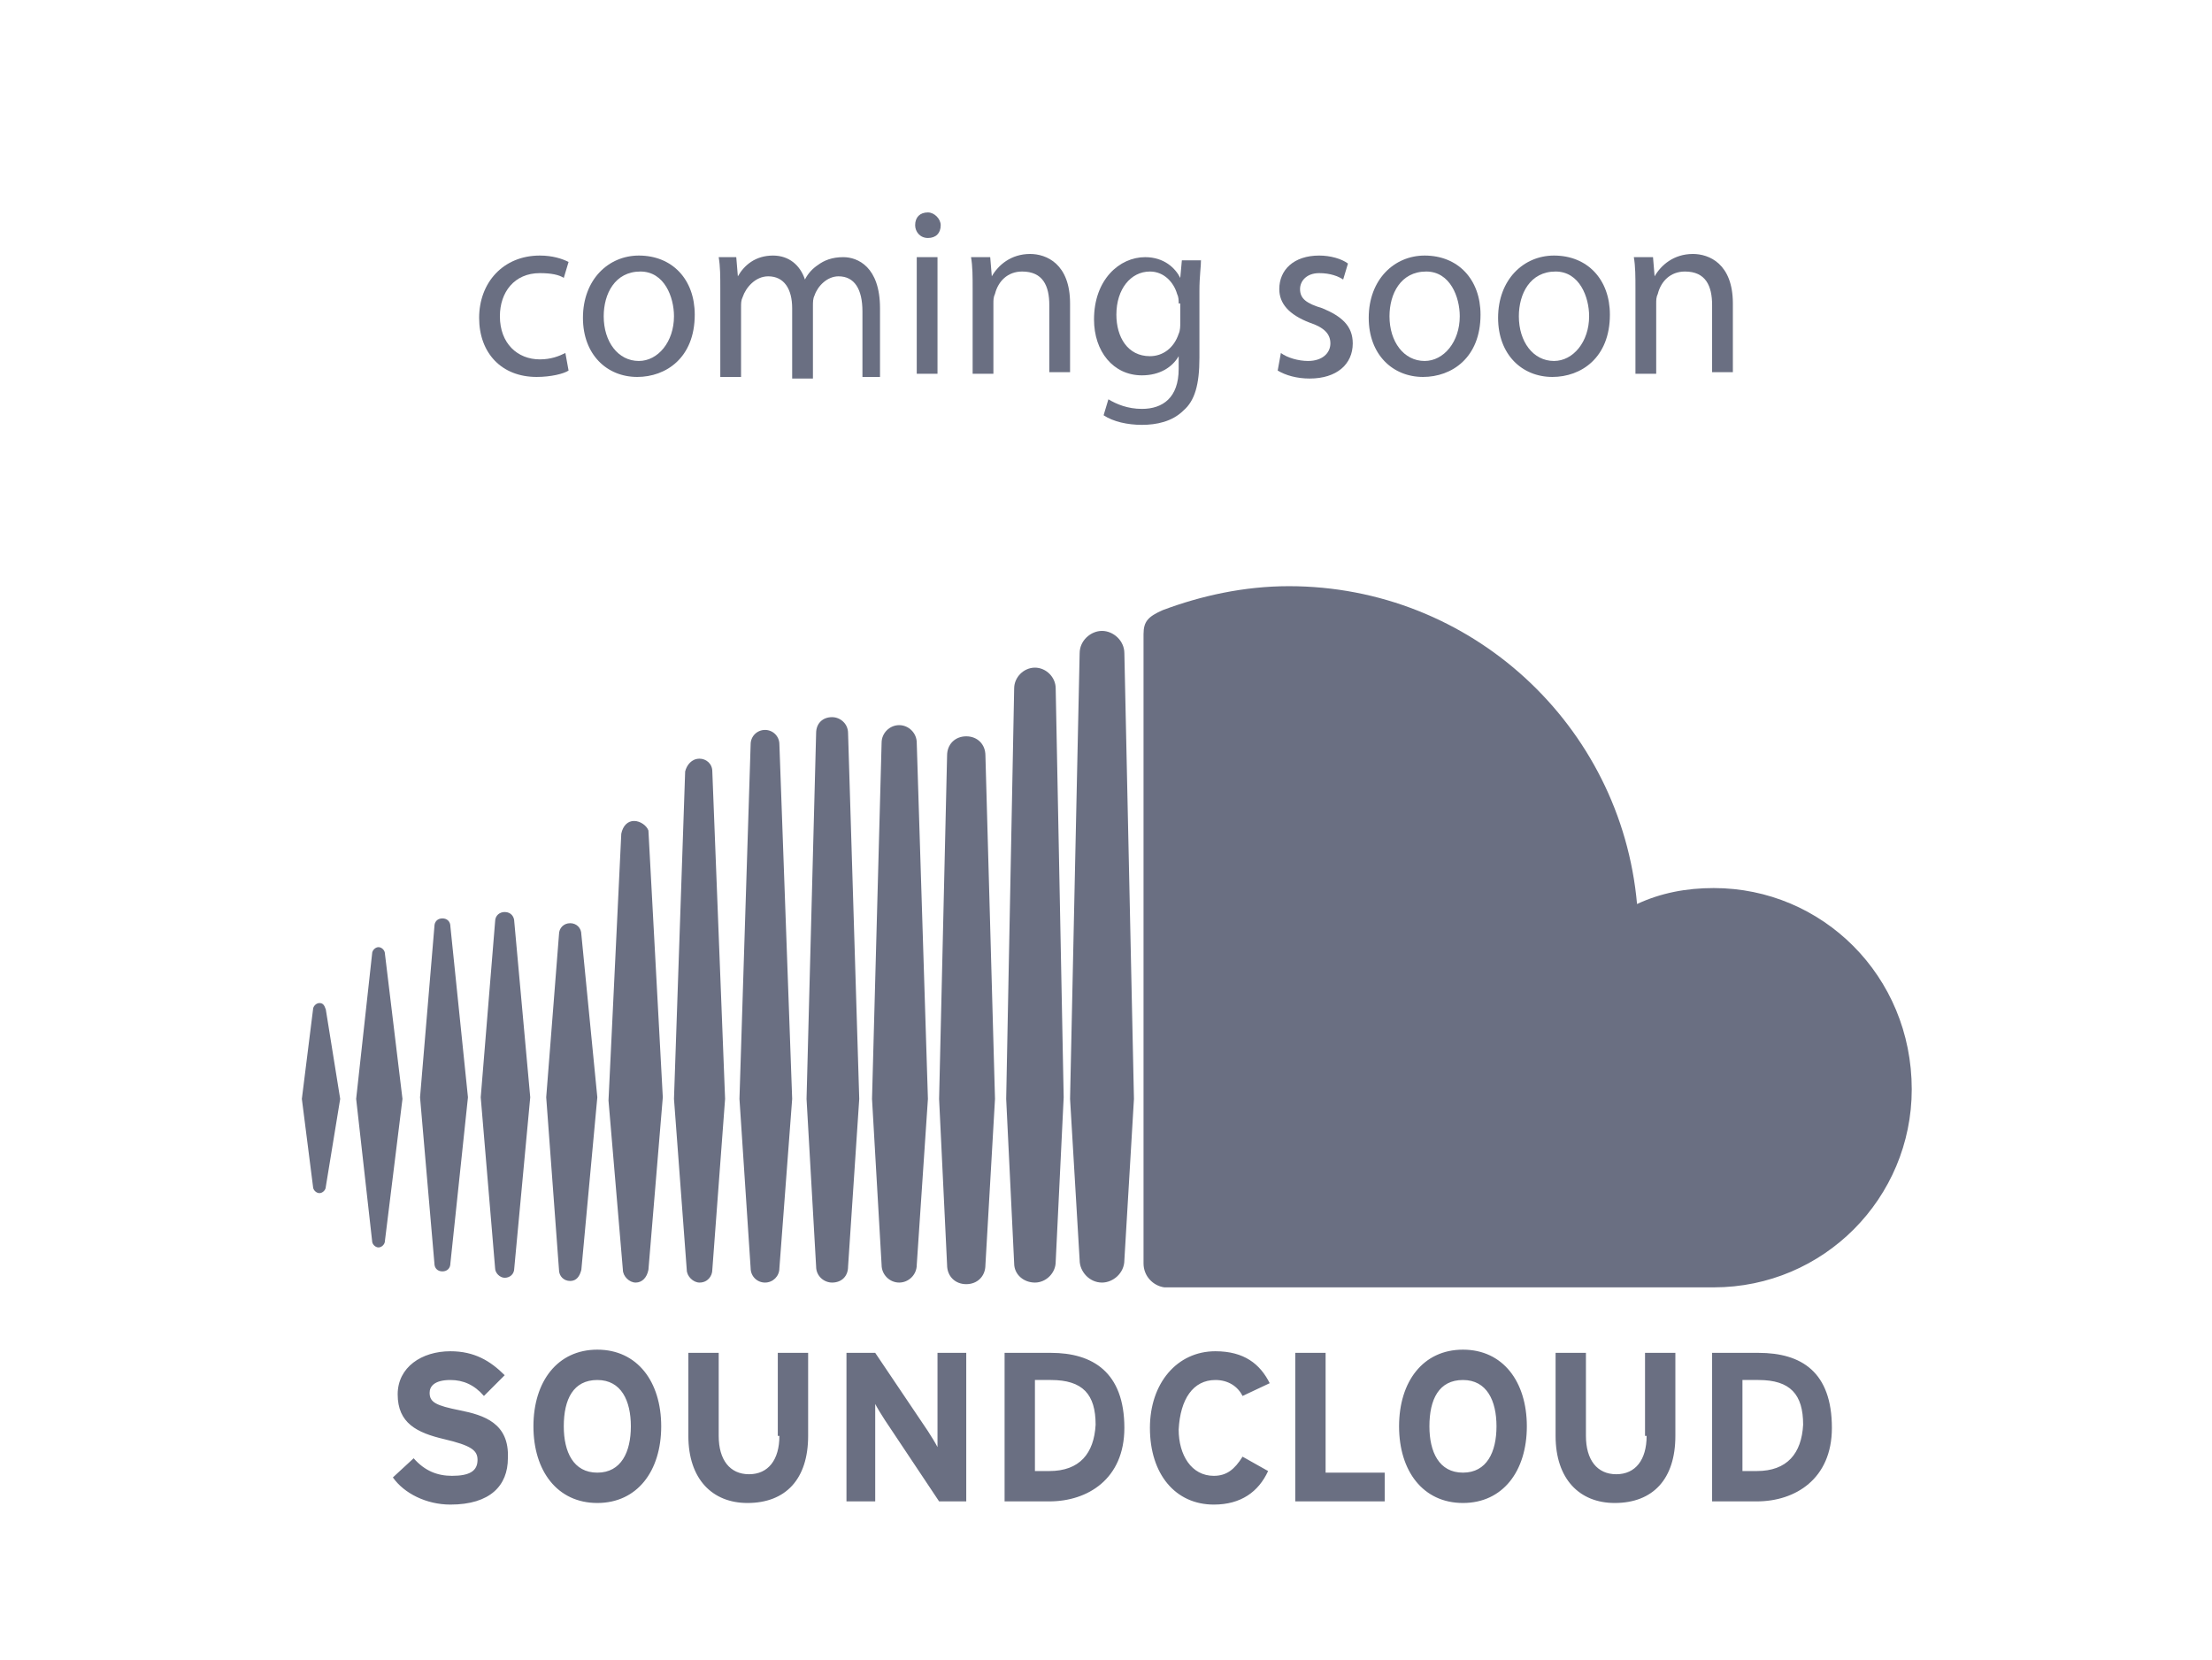
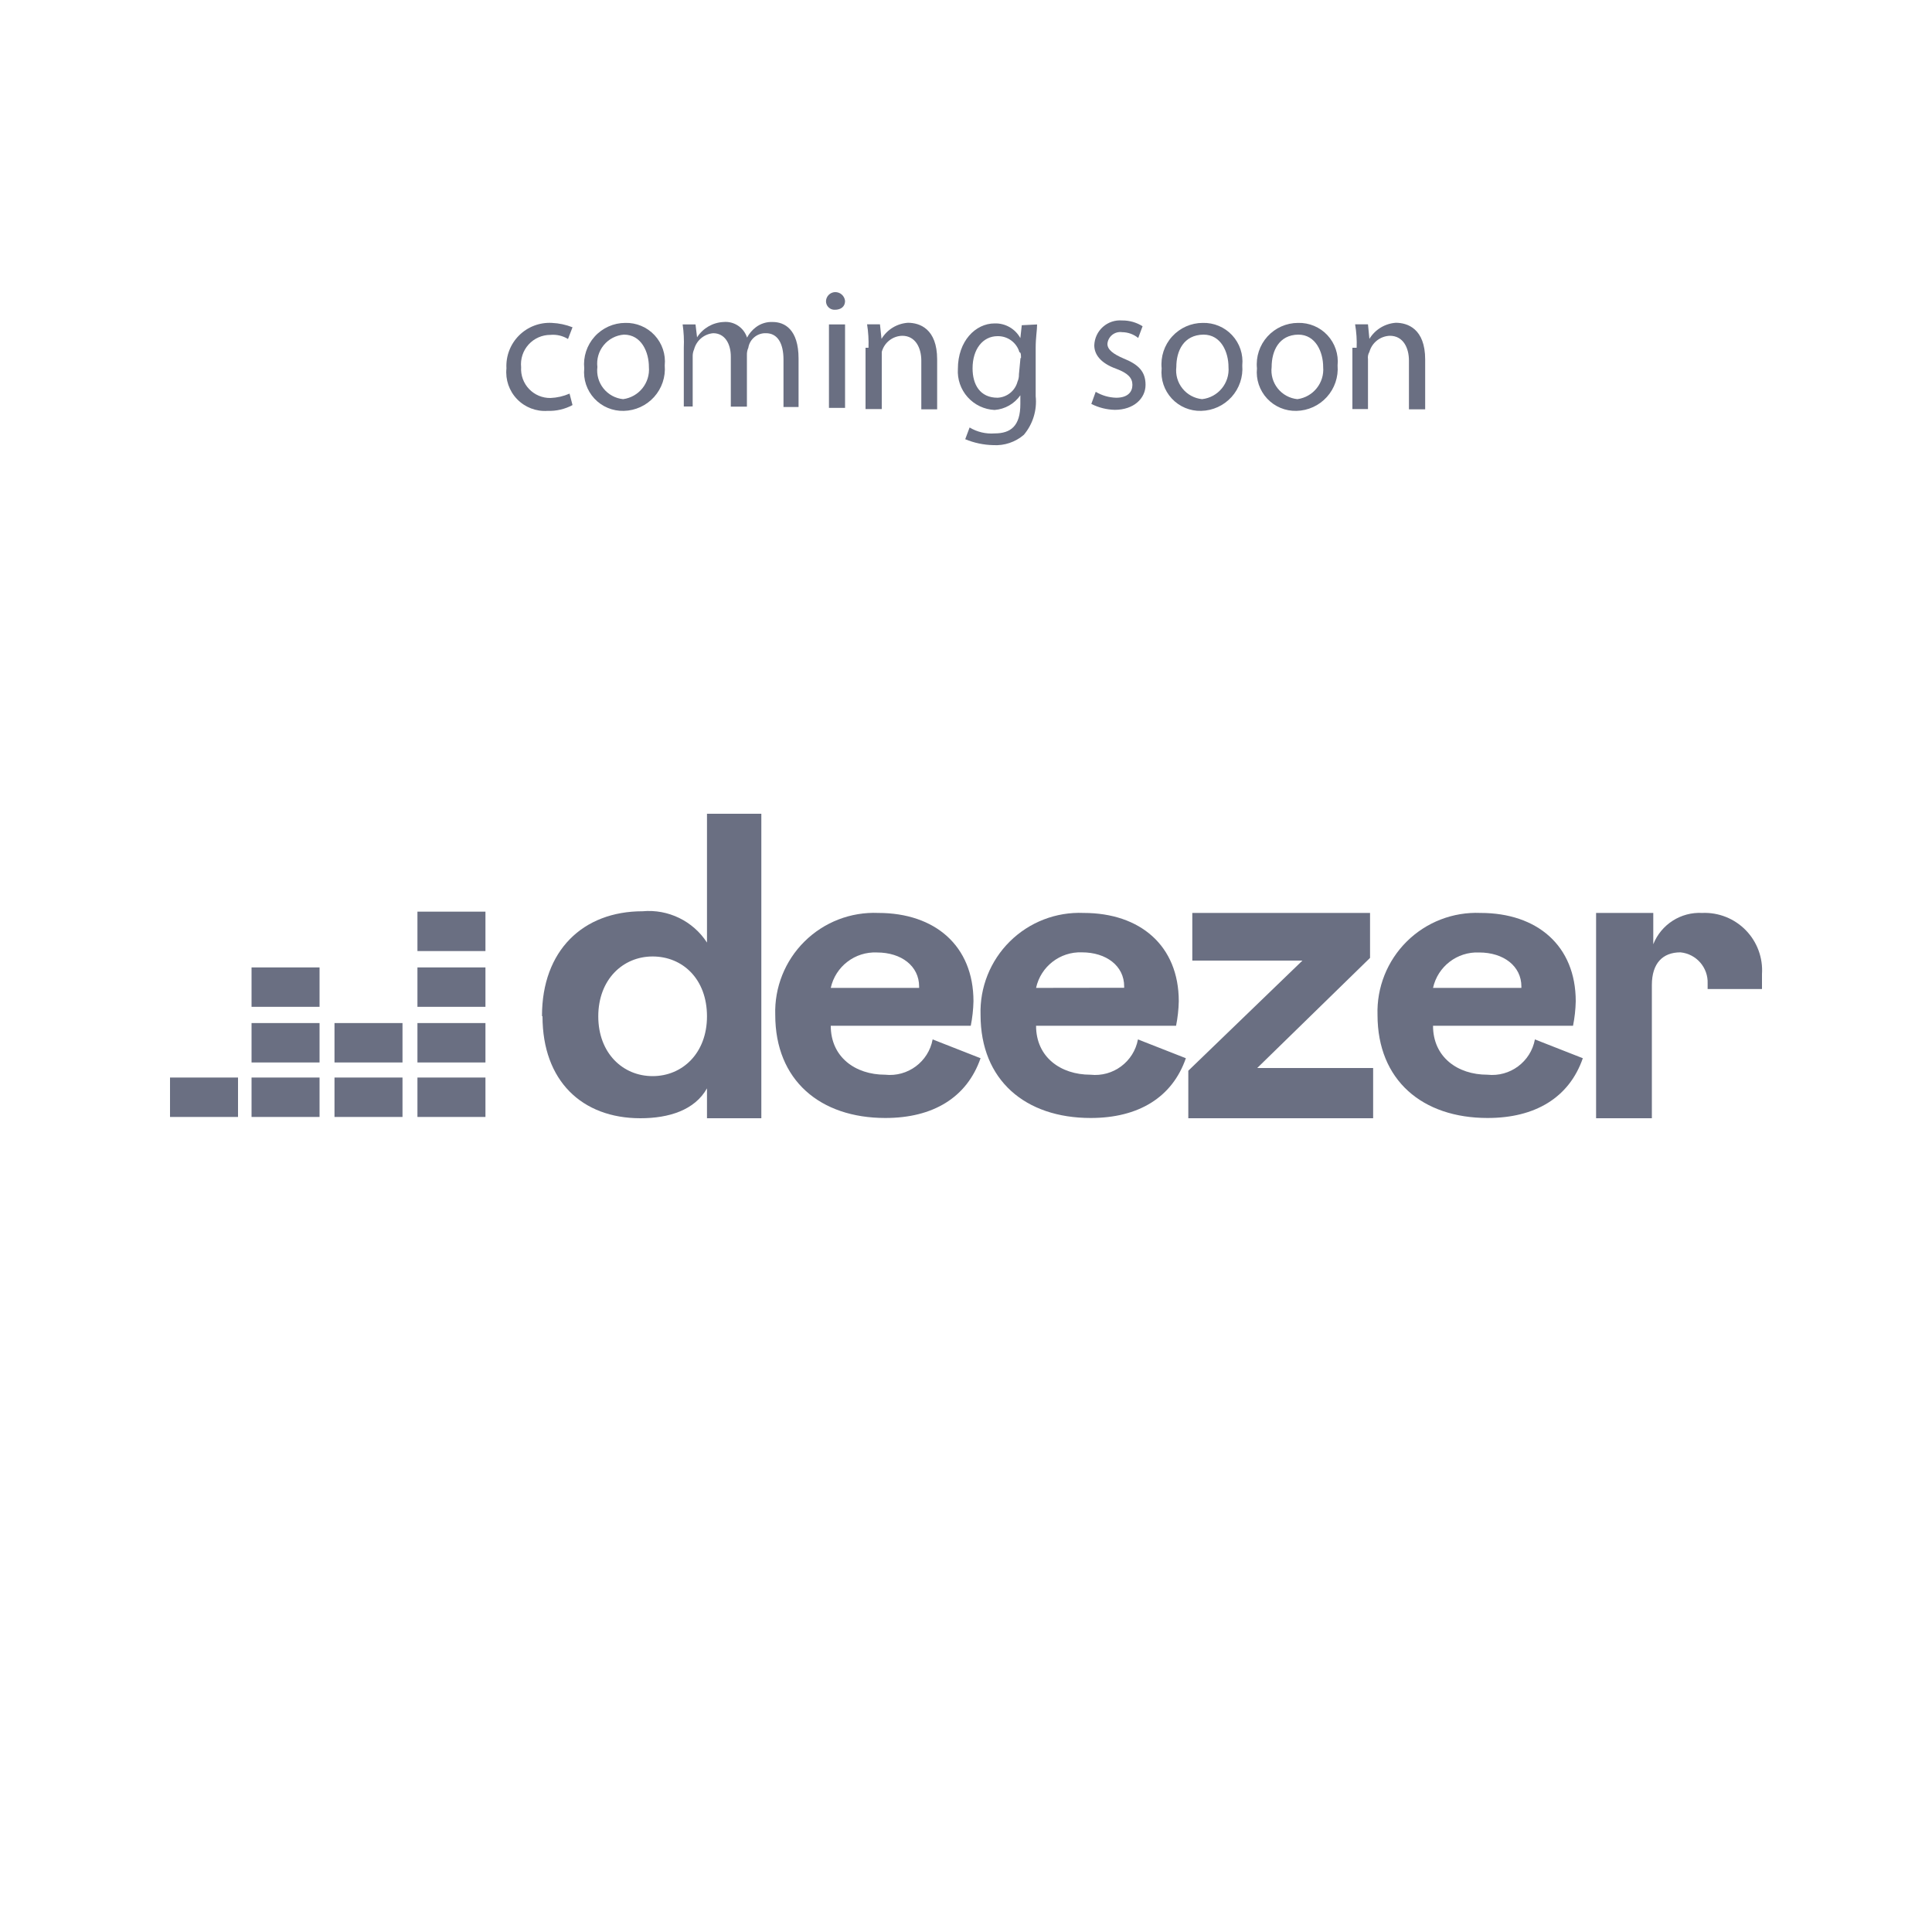
- <svg xmlns="http://www.w3.org/2000/svg" version="1.1" id="Layer_1" x="0px" y="0px" viewBox="0 0 138.5 103.9" style="enable-background:new 0 0 138.5 103.9;" xml:space="preserve">
-   <style type="text/css">
- 	.st0{fill:#6A6F82;}
- </style>
-   <path class="st0" d="M20,62.8c-0.2,0-0.4,0.2-0.4,0.4l-0.7,5.6l0.7,5.5c0,0.2,0.2,0.4,0.4,0.4c0.2,0,0.4-0.2,0.4-0.4v0v0l0.9-5.5  l-0.9-5.6C20.3,62.9,20.2,62.8,20,62.8L20,62.8z M24.1,59.7c0-0.2-0.2-0.4-0.4-0.4c-0.2,0-0.4,0.2-0.4,0.4c0,0-1,9.1-1,9.1l1,8.9  c0,0.2,0.2,0.4,0.4,0.4c0.2,0,0.4-0.2,0.4-0.4l1.1-8.9L24.1,59.7L24.1,59.7z M39.7,51.4c-0.4,0-0.7,0.3-0.8,0.8l-0.8,16.7L39,79.5  c0,0.4,0.4,0.8,0.8,0.8c0.4,0,0.7-0.3,0.8-0.8v0l0.9-10.8l-0.9-16.7C40.5,51.7,40.1,51.4,39.7,51.4z M31.6,57.1  c-0.3,0-0.6,0.2-0.6,0.6l-0.9,11l0.9,10.7c0,0.3,0.3,0.6,0.6,0.6c0.3,0,0.6-0.2,0.6-0.6l1-10.7l-1-11C32.2,57.4,32,57.1,31.6,57.1z   M47.9,80.3c0.5,0,0.9-0.4,0.9-0.9l0.8-10.6l-0.8-22.2c0-0.5-0.4-0.9-0.9-0.9c-0.5,0-0.9,0.4-0.9,0.9l-0.7,22.2L47,79.4  C47,79.9,47.4,80.3,47.9,80.3z M64.8,80.3c0.7,0,1.3-0.6,1.3-1.3v0v0l0.5-10.3l-0.5-25.6c0-0.7-0.6-1.3-1.3-1.3  c-0.7,0-1.3,0.6-1.3,1.3L63,68.8c0,0,0.5,10.3,0.5,10.3C63.5,79.8,64.1,80.3,64.8,80.3z M56.3,80.3c0.6,0,1.1-0.5,1.1-1.1v0  l0.7-10.4l-0.7-22.3c0-0.6-0.5-1.1-1.1-1.1c-0.6,0-1.1,0.5-1.1,1.1l-0.6,22.3l0.6,10.4C55.2,79.8,55.7,80.3,56.3,80.3L56.3,80.3z   M35.7,80.2c0.4,0,0.6-0.3,0.7-0.7l1-10.8l-1-10.2c0-0.4-0.3-0.7-0.7-0.7c-0.4,0-0.7,0.3-0.7,0.7l-0.8,10.2L35,79.5  C35,79.9,35.3,80.2,35.7,80.2z M27.7,79.6c0.3,0,0.5-0.2,0.5-0.5l1.1-10.4L28.2,58c0-0.3-0.2-0.5-0.5-0.5c-0.3,0-0.5,0.2-0.5,0.5  l-0.9,10.7l0.9,10.4C27.2,79.4,27.4,79.6,27.7,79.6L27.7,79.6z M60.5,46.1c-0.7,0-1.2,0.5-1.2,1.2l-0.5,21.5l0.5,10.4  c0,0.7,0.5,1.2,1.2,1.2c0.7,0,1.2-0.5,1.2-1.2v0l0.6-10.4l-0.6-21.5C61.7,46.6,61.2,46.1,60.5,46.1L60.5,46.1z M43.8,80.3  c0.5,0,0.8-0.4,0.8-0.8l0.8-10.7l-0.8-20.5c0-0.5-0.4-0.8-0.8-0.8c-0.5,0-0.8,0.4-0.9,0.8l-0.7,20.5L43,79.5  C43,79.9,43.4,80.3,43.8,80.3z M53.1,79.3L53.1,79.3l0.7-10.5l-0.7-22.9c0-0.6-0.5-1-1-1c-0.6,0-1,0.4-1,1l-0.6,22.9l0.6,10.5  c0,0.6,0.5,1,1,1C52.7,80.3,53.1,79.9,53.1,79.3L53.1,79.3L53.1,79.3z M107.3,55.6c-1.7,0-3.3,0.3-4.8,1  c-1-11.2-10.4-19.9-21.8-19.9c-2.8,0-5.5,0.6-7.9,1.5c-0.9,0.4-1.2,0.7-1.2,1.5v39.4c0,0.8,0.6,1.4,1.3,1.5c0,0,34.2,0,34.4,0  c6.9,0,12.4-5.6,12.4-12.4C119.7,61.1,114.1,55.6,107.3,55.6L107.3,55.6z M69,39.5c-0.7,0-1.4,0.6-1.4,1.4l-0.6,27.9l0.6,10.1  c0,0.7,0.6,1.4,1.4,1.4c0.7,0,1.4-0.6,1.4-1.4v0L71,68.8l-0.6-27.9C70.4,40.1,69.7,39.5,69,39.5L69,39.5z M28.8,88.3  c-1.5-0.3-1.9-0.5-1.9-1.1c0-0.4,0.3-0.8,1.3-0.8c0.8,0,1.5,0.3,2.1,1l1.3-1.3c-0.9-0.9-1.9-1.5-3.4-1.5c-1.8,0-3.3,1-3.3,2.7  c0,1.8,1.2,2.4,2.9,2.8c1.7,0.4,2.1,0.7,2.1,1.3c0,0.7-0.5,1-1.6,1c-0.9,0-1.7-0.3-2.4-1.1l-1.3,1.2c0.7,1,2.1,1.7,3.6,1.7  c2.5,0,3.6-1.2,3.6-2.9C31.9,89.1,30.3,88.6,28.8,88.3L28.8,88.3z M37.4,84.5c-2.5,0-4,2-4,4.8c0,2.8,1.5,4.8,4,4.8c2.5,0,4-2,4-4.8  C41.4,86.5,39.9,84.5,37.4,84.5z M37.4,92.2c-1.5,0-2.1-1.3-2.1-2.9c0-1.7,0.6-2.9,2.1-2.9c1.5,0,2.1,1.3,2.1,2.9  C39.5,90.9,38.9,92.2,37.4,92.2z M48.8,89.9c0,1.5-0.7,2.4-1.9,2.4c-1.2,0-1.9-0.9-1.9-2.4v-5.2h-1.9v5.2c0,2.7,1.5,4.2,3.7,4.2  c2.4,0,3.8-1.5,3.8-4.2v-5.2h-1.9V89.9z M58.7,88.6c0,0.5,0,1.7,0,2c-0.1-0.2-0.4-0.7-0.6-1l-3.3-4.9H53v9.3h1.8v-4.1  c0-0.5,0-1.7,0-2c0.1,0.2,0.4,0.7,0.6,1l3.4,5.1h1.7v-9.3h-1.8L58.7,88.6L58.7,88.6L58.7,88.6z M65.8,84.7h-2.9v9.3h2.8  c2.4,0,4.7-1.4,4.7-4.6C70.4,85.9,68.4,84.7,65.8,84.7z M65.7,92.1h-0.9v-5.7h1c2,0,2.8,0.9,2.8,2.8C68.5,91,67.6,92.1,65.7,92.1z   M76.1,86.4c0.8,0,1.4,0.4,1.7,1l1.7-0.8c-0.6-1.2-1.6-2-3.4-2c-2.4,0-4.1,2-4.1,4.8c0,2.9,1.6,4.8,4,4.8c1.7,0,2.8-0.8,3.4-2.1  l-1.6-0.9c-0.5,0.8-1,1.2-1.8,1.2c-1.4,0-2.2-1.3-2.2-2.9C73.9,87.6,74.7,86.4,76.1,86.4L76.1,86.4z M83,84.7h-1.9v9.3h5.6v-1.8H83  V84.7L83,84.7z M91.6,84.5c-2.5,0-4,2-4,4.8c0,2.8,1.5,4.8,4,4.8c2.5,0,4-2,4-4.8C95.6,86.5,94.1,84.5,91.6,84.5L91.6,84.5z   M91.6,92.2c-1.5,0-2.1-1.3-2.1-2.9c0-1.7,0.6-2.9,2.1-2.9c1.5,0,2.1,1.3,2.1,2.9C93.7,90.9,93.1,92.2,91.6,92.2z M103.1,89.9  c0,1.5-0.7,2.4-1.9,2.4c-1.2,0-1.9-0.9-1.9-2.4v-5.2h-1.9v5.2c0,2.7,1.5,4.2,3.7,4.2c2.4,0,3.8-1.5,3.8-4.2v-5.2h-1.9V89.9  L103.1,89.9z M110.1,84.7h-2.9v9.3h2.8c2.4,0,4.7-1.4,4.7-4.6C114.7,85.9,112.8,84.7,110.1,84.7L110.1,84.7z M110,92.1h-0.9v-5.7h1  c2,0,2.8,0.9,2.8,2.8C112.8,91,111.9,92.1,110,92.1z" />
-   <g>
-     <path class="st0" d="M35.6,23.2c-0.3,0.2-1.1,0.4-2,0.4c-2.2,0-3.6-1.5-3.6-3.7c0-2.2,1.5-3.9,3.8-3.9c0.8,0,1.4,0.2,1.8,0.4   l-0.3,1c-0.3-0.2-0.8-0.3-1.5-0.3c-1.6,0-2.5,1.2-2.5,2.7c0,1.7,1.1,2.7,2.5,2.7c0.7,0,1.2-0.2,1.6-0.4L35.6,23.2z" />
-     <path class="st0" d="M43.5,19.7c0,2.7-1.8,3.9-3.6,3.9c-1.9,0-3.4-1.4-3.4-3.7c0-2.4,1.6-3.9,3.5-3.9C42.1,16,43.5,17.5,43.5,19.7z    M37.8,19.8c0,1.6,0.9,2.8,2.2,2.8c1.2,0,2.2-1.2,2.2-2.8c0-1.2-0.6-2.8-2.1-2.8C38.5,17,37.8,18.4,37.8,19.8z" />
-     <path class="st0" d="M45.1,18.1c0-0.8,0-1.4-0.1-2h1.1l0.1,1.2h0c0.4-0.7,1.1-1.3,2.2-1.3c1,0,1.7,0.6,2,1.5h0   c0.2-0.4,0.5-0.7,0.8-0.9c0.4-0.3,0.9-0.5,1.6-0.5c0.9,0,2.3,0.6,2.3,3.2v4.3H54v-4.1c0-1.4-0.5-2.2-1.5-2.2   c-0.7,0-1.3,0.6-1.5,1.2c-0.1,0.2-0.1,0.4-0.1,0.7v4.5h-1.3v-4.4c0-1.2-0.5-2-1.5-2c-0.8,0-1.4,0.7-1.6,1.3   c-0.1,0.2-0.1,0.4-0.1,0.6v4.4h-1.3V18.1z" />
-     <path class="st0" d="M58.9,14.1c0,0.5-0.3,0.8-0.8,0.8c-0.5,0-0.8-0.4-0.8-0.8c0-0.5,0.3-0.8,0.8-0.8   C58.5,13.3,58.9,13.7,58.9,14.1z M57.4,23.4v-7.3h1.3v7.3H57.4z" />
-     <path class="st0" d="M60.9,18.1c0-0.8,0-1.4-0.1-2H62l0.1,1.2h0c0.4-0.7,1.2-1.4,2.4-1.4c1,0,2.5,0.6,2.5,3.1v4.3h-1.3v-4.2   c0-1.2-0.4-2.1-1.7-2.1c-0.9,0-1.5,0.6-1.7,1.4c-0.1,0.2-0.1,0.4-0.1,0.6v4.4h-1.3V18.1z" />
-     <path class="st0" d="M75.2,16.2c0,0.5-0.1,1.1-0.1,2v4.2c0,1.7-0.3,2.7-1,3.3c-0.7,0.7-1.7,0.9-2.6,0.9c-0.9,0-1.8-0.2-2.4-0.6   l0.3-1c0.5,0.3,1.2,0.6,2.1,0.6c1.3,0,2.3-0.7,2.3-2.5v-0.8h0c-0.4,0.7-1.2,1.2-2.3,1.2c-1.8,0-3-1.5-3-3.5c0-2.5,1.6-3.9,3.2-3.9   c1.2,0,1.9,0.7,2.2,1.3h0l0.1-1.1H75.2z M73.8,19c0-0.2,0-0.4-0.1-0.6C73.5,17.7,72.9,17,72,17c-1.2,0-2.1,1.1-2.1,2.7   c0,1.4,0.7,2.6,2.1,2.6c0.8,0,1.5-0.5,1.8-1.4c0.1-0.2,0.1-0.5,0.1-0.7V19z" />
-     <path class="st0" d="M80.2,22.1c0.4,0.3,1.1,0.5,1.7,0.5c0.9,0,1.4-0.5,1.4-1.1c0-0.6-0.4-1-1.3-1.3c-1.3-0.5-1.9-1.2-1.9-2.1   c0-1.2,0.9-2.1,2.5-2.1c0.7,0,1.4,0.2,1.8,0.5l-0.3,1c-0.3-0.2-0.8-0.4-1.5-0.4c-0.8,0-1.2,0.5-1.2,1c0,0.6,0.4,0.9,1.4,1.2   c1.2,0.5,1.9,1.1,1.9,2.2c0,1.3-1,2.2-2.7,2.2c-0.8,0-1.5-0.2-2-0.5L80.2,22.1z" />
-     <path class="st0" d="M92.7,19.7c0,2.7-1.8,3.9-3.6,3.9c-1.9,0-3.4-1.4-3.4-3.7c0-2.4,1.6-3.9,3.5-3.9C91.3,16,92.7,17.5,92.7,19.7z    M87,19.8c0,1.6,0.9,2.8,2.2,2.8c1.2,0,2.2-1.2,2.2-2.8c0-1.2-0.6-2.8-2.1-2.8C87.7,17,87,18.4,87,19.8z" />
-     <path class="st0" d="M100.8,19.7c0,2.7-1.8,3.9-3.6,3.9c-1.9,0-3.4-1.4-3.4-3.7c0-2.4,1.6-3.9,3.5-3.9   C99.4,16,100.8,17.5,100.8,19.7z M95.1,19.8c0,1.6,0.9,2.8,2.2,2.8c1.2,0,2.2-1.2,2.2-2.8c0-1.2-0.6-2.8-2.1-2.8   C95.8,17,95.1,18.4,95.1,19.8z" />
-     <path class="st0" d="M102.4,18.1c0-0.8,0-1.4-0.1-2h1.2l0.1,1.2h0c0.4-0.7,1.2-1.4,2.4-1.4c1,0,2.5,0.6,2.5,3.1v4.3h-1.3v-4.2   c0-1.2-0.4-2.1-1.7-2.1c-0.9,0-1.5,0.6-1.7,1.4c-0.1,0.2-0.1,0.4-0.1,0.6v4.4h-1.3V18.1z" />
+ <svg xmlns="http://www.w3.org/2000/svg" id="Layer_1" data-name="Layer 1" viewBox="0 0 150 150">
+   <defs>
+     <style>.cls-1{fill:#6a6f82;}</style>
+   </defs>
+   <g id="g8252">
+     <path id="path8175" class="cls-1" d="M42.12,78.91c0,5,3.06,7.91,7.6,7.91,2.22,0,4.22-.63,5.17-2.32v2.32h4.22V63.18H54.89v10a5.38,5.38,0,0,0-5-2.43c-4.64,0-7.81,3.06-7.81,8.13Zm12.77,0c0,2.85-1.9,4.64-4.22,4.64s-4.22-1.79-4.22-4.64,1.9-4.65,4.22-4.65S54.89,76,54.89,78.91Z" />
+     <path id="path8177" class="cls-1" d="M72.41,80.7a3.38,3.38,0,0,1-3.69,2.74c-2.32,0-4.22-1.37-4.22-3.8H75.37a10.93,10.93,0,0,0,.21-1.9c0-4.32-3-6.86-7.39-6.86a7.68,7.68,0,0,0-8,7.92c0,5.07,3.48,8,8.55,8,3.69,0,6.33-1.58,7.39-4.64Zm-7.91-4a3.51,3.51,0,0,1,3.59-2.75c1.9,0,3.27,1.06,3.27,2.64v.11Z" />
+     <path id="path8179" class="cls-1" d="M88.35,80.7a3.38,3.38,0,0,1-3.69,2.74c-2.32,0-4.22-1.37-4.22-3.8H91.31a10.93,10.93,0,0,0,.21-1.9c0-4.32-3-6.86-7.39-6.86a7.68,7.68,0,0,0-8,7.92c0,5.07,3.48,8,8.55,8,3.69,0,6.33-1.58,7.39-4.64Zm-7.91-4A3.51,3.51,0,0,1,84,73.94c1.9,0,3.28,1.06,3.28,2.64v.11Z" />
+     <path id="path8181" class="cls-1" d="M106.61,86.82v-3.9h-9l8.76-8.55V70.88H92.57v3.7h8.55l-8.86,8.55v3.69Z" />
+     <path id="path8183" class="cls-1" d="M119.17,80.7a3.38,3.38,0,0,1-3.69,2.74c-2.32,0-4.22-1.37-4.22-3.8h10.87a10.93,10.93,0,0,0,.21-1.9c0-4.32-3-6.86-7.39-6.86a7.68,7.68,0,0,0-8,7.92c0,5.07,3.48,8,8.55,8,3.69,0,6.33-1.58,7.39-4.64Zm-7.91-4a3.51,3.51,0,0,1,3.58-2.75c1.9,0,3.28,1.06,3.28,2.64v.11Z" />
+     <rect id="rect8185" class="cls-1" x="32.41" y="70.78" width="5.28" height="3.06" />
+     <rect id="rect8192" class="cls-1" x="32.41" y="75.11" width="5.28" height="3.06" />
+     <rect id="rect8199" class="cls-1" x="32.41" y="79.43" width="5.28" height="3.06" />
+     <rect id="rect8206" class="cls-1" x="13.2" y="83.66" width="5.28" height="3.06" />
+     <rect id="rect8213" class="cls-1" x="19.53" y="83.66" width="5.28" height="3.06" />
+     <rect id="rect8220" class="cls-1" x="25.97" y="83.66" width="5.28" height="3.06" />
+     <rect id="rect8227" class="cls-1" x="32.41" y="83.66" width="5.28" height="3.06" />
+     <rect id="rect8234" class="cls-1" x="25.97" y="79.43" width="5.28" height="3.06" />
+     <rect id="rect8241" class="cls-1" x="19.53" y="79.43" width="5.28" height="3.06" />
+     <rect id="rect8248" class="cls-1" x="19.53" y="75.11" width="5.28" height="3.06" />
+     <path id="path8250" class="cls-1" d="M132.58,76.37v.42h4.22V75.63a4.46,4.46,0,0,0-4.64-4.75,3.87,3.87,0,0,0-3.8,2.43V70.88h-4.44V86.82h4.33V76.48c0-1.69.84-2.54,2.22-2.54A2.34,2.34,0,0,1,132.58,76.37Z" />
  </g>
+   <path class="cls-1" d="M44.45,31.45a3.81,3.81,0,0,1-1.94.45,3,3,0,0,1-3.19-3.3,3.35,3.35,0,0,1,3.53-3.53,4.94,4.94,0,0,1,1.6.34l-.35.91A2.22,2.22,0,0,0,42.74,26a2.28,2.28,0,0,0-2.28,2.51,2.25,2.25,0,0,0,2.28,2.39,4.13,4.13,0,0,0,1.48-.34Z" />
+   <path class="cls-1" d="M51.61,28.37a3.26,3.26,0,0,1-3.18,3.53,3,3,0,0,1-3.07-3.3,3.21,3.21,0,0,1,3.18-3.53A3,3,0,0,1,51.61,28.37Zm-5.23.12a2.24,2.24,0,0,0,2,2.5,2.32,2.32,0,0,0,2-2.5c0-1.14-.57-2.51-1.94-2.51A2.25,2.25,0,0,0,46.38,28.49Z" />
+   <path class="cls-1" d="M53.09,27A9.47,9.47,0,0,0,53,25.19h1l.12,1h0A2.58,2.58,0,0,1,56.17,25,1.75,1.75,0,0,1,58,26.21h0a2.44,2.44,0,0,1,.68-.8A2,2,0,0,1,60,25c.91,0,2,.57,2,2.84v3.76H60.83V27.92c0-1.25-.45-2.05-1.36-2.05A1.34,1.34,0,0,0,58.1,27a1.27,1.27,0,0,0-.11.57v4H56.74V27.69c0-1-.46-1.82-1.37-1.82a1.69,1.69,0,0,0-1.48,1.25,1.29,1.29,0,0,0-.11.57v3.87h-.69Z" />
+   <path class="cls-1" d="M65.61,23.37c0,.45-.34.68-.79.68a.66.66,0,0,1-.69-.68.73.73,0,0,1,.69-.69A.76.76,0,0,1,65.61,23.37Zm-1.25,8.3V25.19h1.25v6.48Z" />
+   <path class="cls-1" d="M67.43,27a9.47,9.47,0,0,0-.11-1.82h1l.12,1.13h0a2.6,2.6,0,0,1,2.05-1.25c.91,0,2.27.46,2.27,2.85v3.87H71.53V28c0-1-.46-1.93-1.48-1.93a1.69,1.69,0,0,0-1.59,1.25v4.44H67.2V27Z" />
+   <path class="cls-1" d="M80.52,25.19c0,.45-.11,1-.11,1.82v3.75a4,4,0,0,1-.92,3,3.34,3.34,0,0,1-2.38.8,6,6,0,0,1-2.17-.46l.34-.91a3.29,3.29,0,0,0,1.94.46c1.25,0,2-.57,2-2.28v-.68h0a2.69,2.69,0,0,1-2,1.14,3,3,0,0,1-2.85-3.19c0-2.16,1.37-3.53,2.85-3.53a2.2,2.2,0,0,1,2,1.14h0l.11-1ZM79.27,27.8c0-.22,0-.45-.12-.45a1.73,1.73,0,0,0-1.7-1.25c-1.14,0-1.94,1-1.94,2.5,0,1.25.57,2.28,1.94,2.28A1.68,1.68,0,0,0,79,29.63a1.29,1.29,0,0,0,.11-.57l.12-1.26Z" />
+   <path class="cls-1" d="M85.07,30.42a3.28,3.28,0,0,0,1.59.46c.91,0,1.26-.46,1.26-1s-.35-.91-1.26-1.25c-1.25-.45-1.7-1.14-1.7-1.82a2,2,0,0,1,2.16-1.93,2.92,2.92,0,0,1,1.59.45l-.34.91a2,2,0,0,0-1.25-.45,1,1,0,0,0-1.14.91c0,.45.46.79,1.25,1.13,1.14.46,1.71,1,1.71,2.05s-.91,1.94-2.39,1.94a4.24,4.24,0,0,1-1.82-.46Z" />
+   <path class="cls-1" d="M96.45,28.37a3.27,3.27,0,0,1-3.19,3.53,3,3,0,0,1-3.07-3.3,3.21,3.21,0,0,1,3.19-3.53A3,3,0,0,1,96.45,28.37Zm-5.12.12a2.24,2.24,0,0,0,2,2.5,2.32,2.32,0,0,0,2.05-2.5c0-1.14-.57-2.51-1.94-2.51C91.9,26,91.33,27.24,91.33,28.49Z" />
+   <path class="cls-1" d="M103.85,28.37a3.27,3.27,0,0,1-3.19,3.53,3,3,0,0,1-3.07-3.3,3.21,3.21,0,0,1,3.19-3.53A3,3,0,0,1,103.85,28.37Zm-5.12.12a2.24,2.24,0,0,0,2,2.5,2.32,2.32,0,0,0,2-2.5c0-1.14-.57-2.51-1.93-2.51C99.3,26,98.73,27.24,98.73,28.49Z" />
+   <path class="cls-1" d="M105.33,27a8.69,8.69,0,0,0-.12-1.82h1l.11,1.13h0a2.62,2.62,0,0,1,2.05-1.25c.91,0,2.28.46,2.28,2.85v3.87h-1.26V28c0-1-.45-1.93-1.48-1.93a1.71,1.71,0,0,0-1.59,1.25.87.87,0,0,0-.11.57v3.87H105V27Z" />
</svg>
